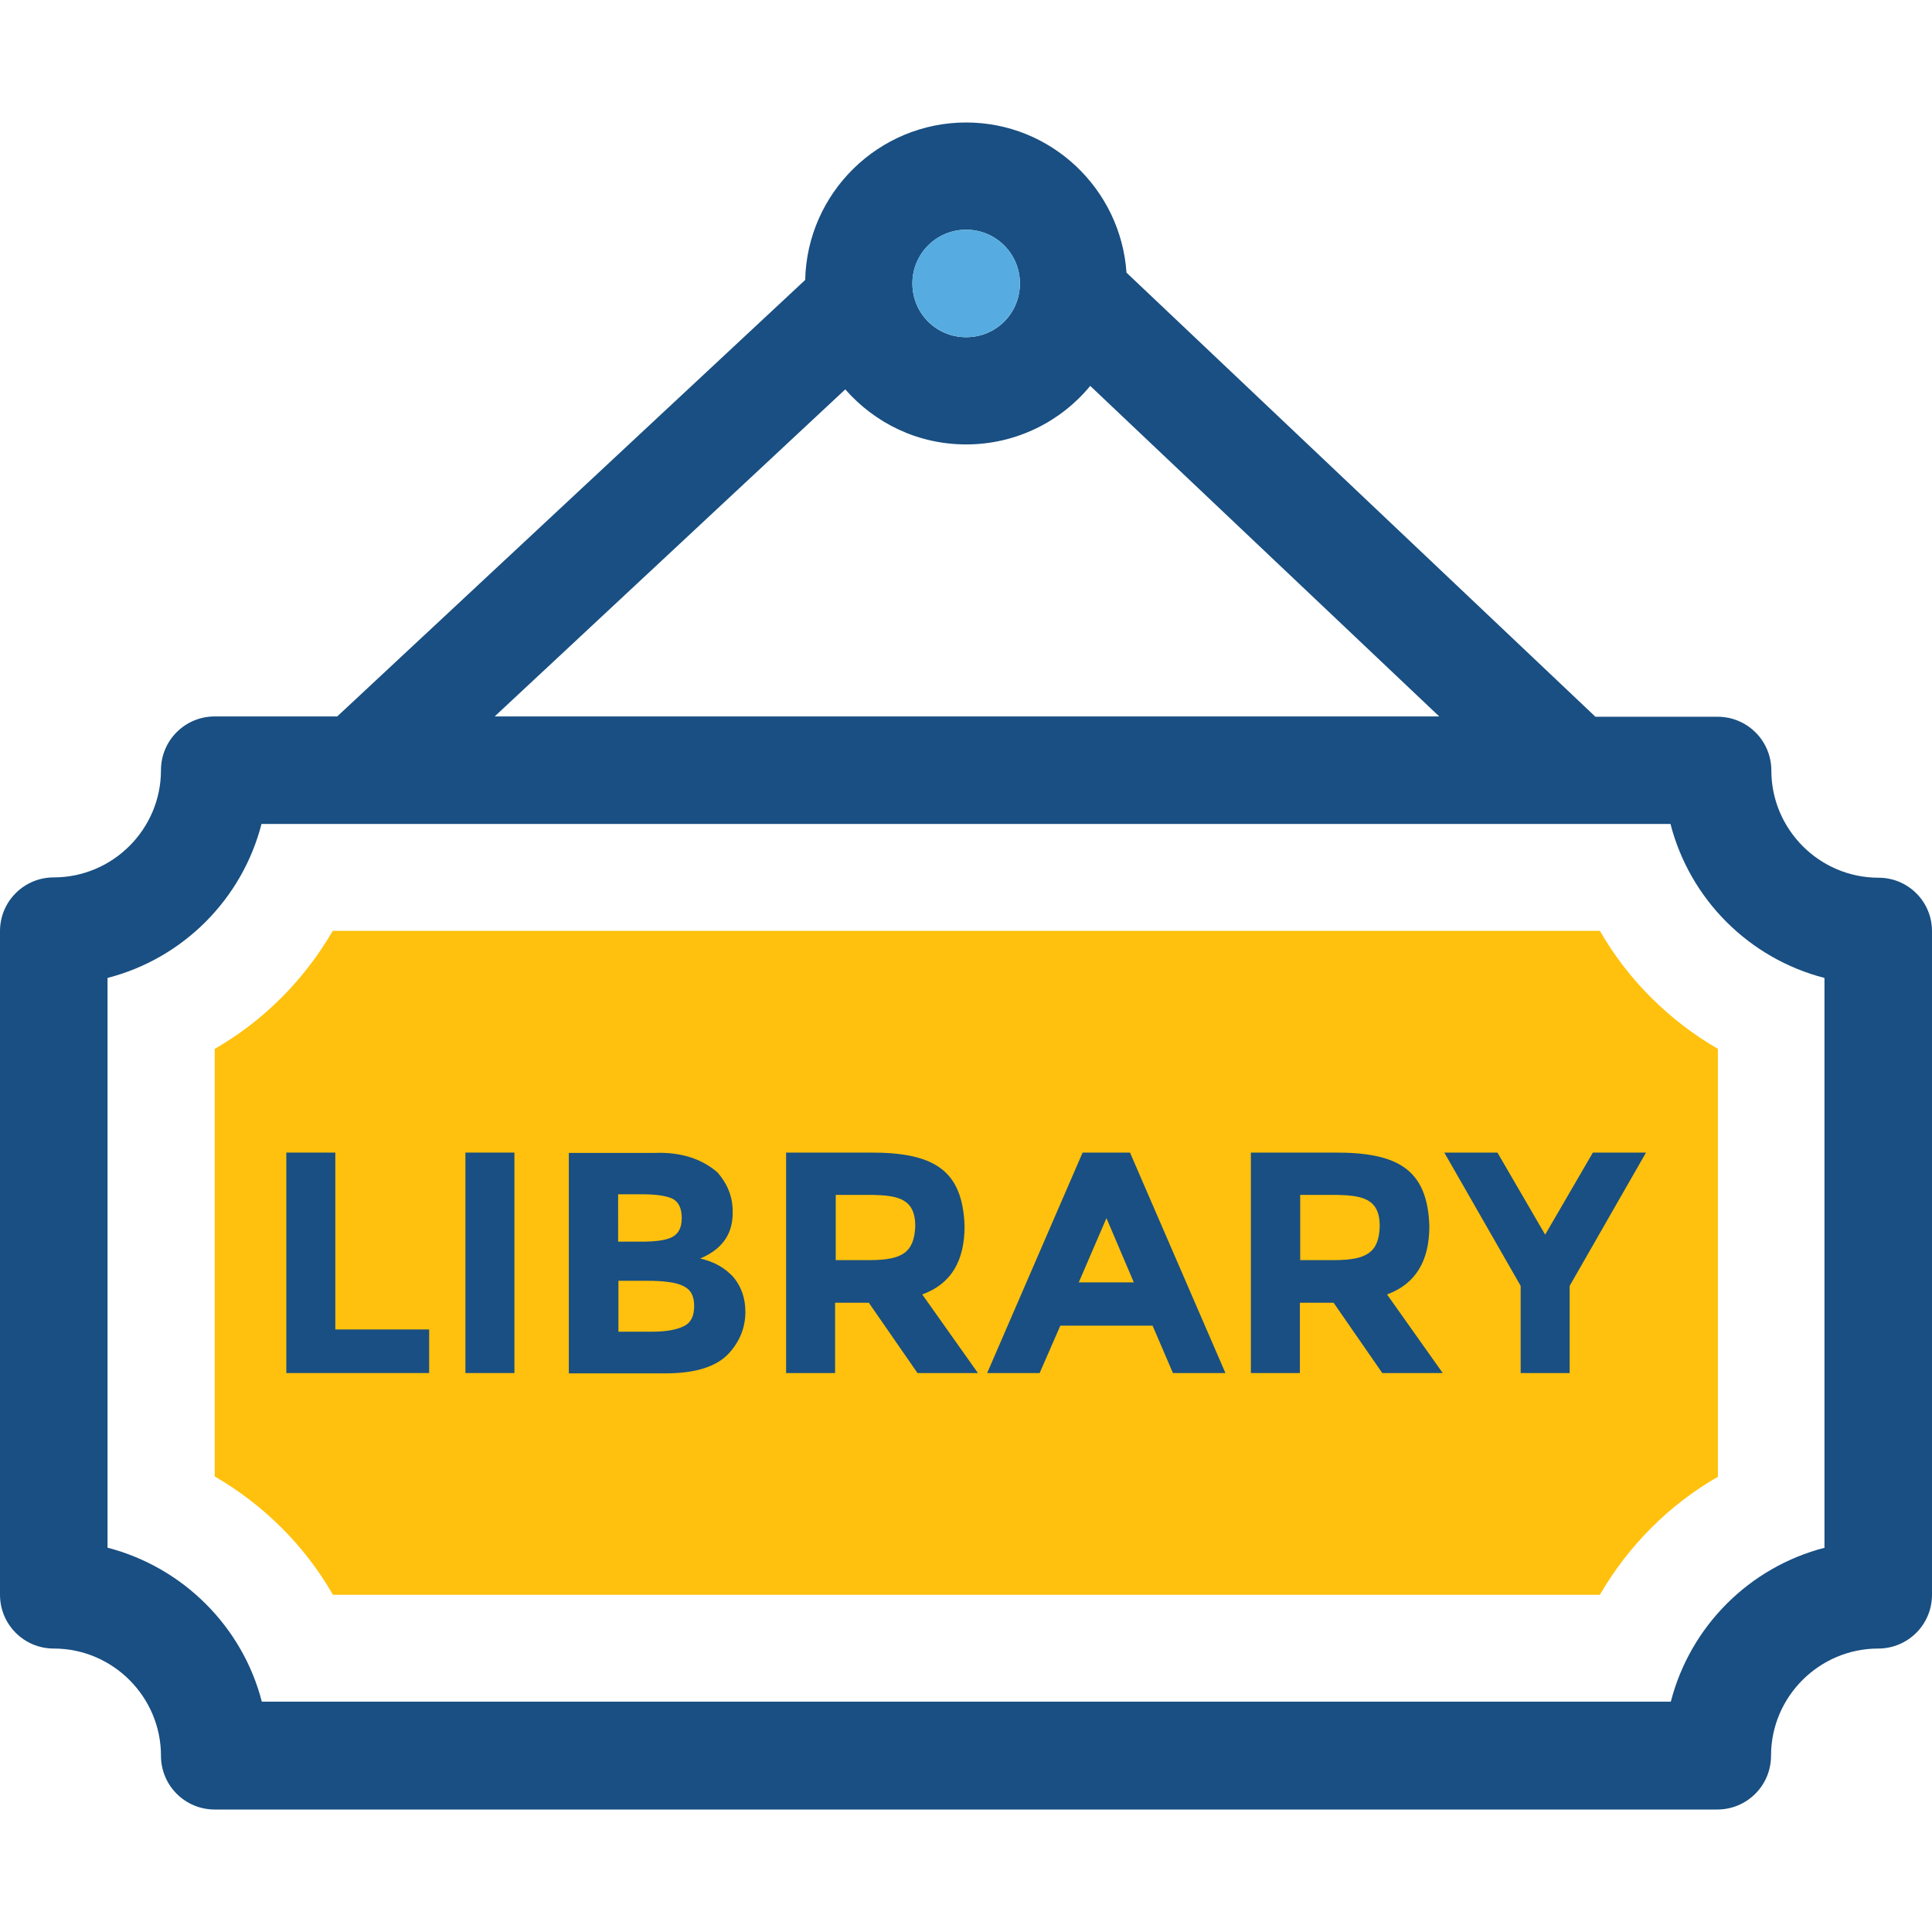
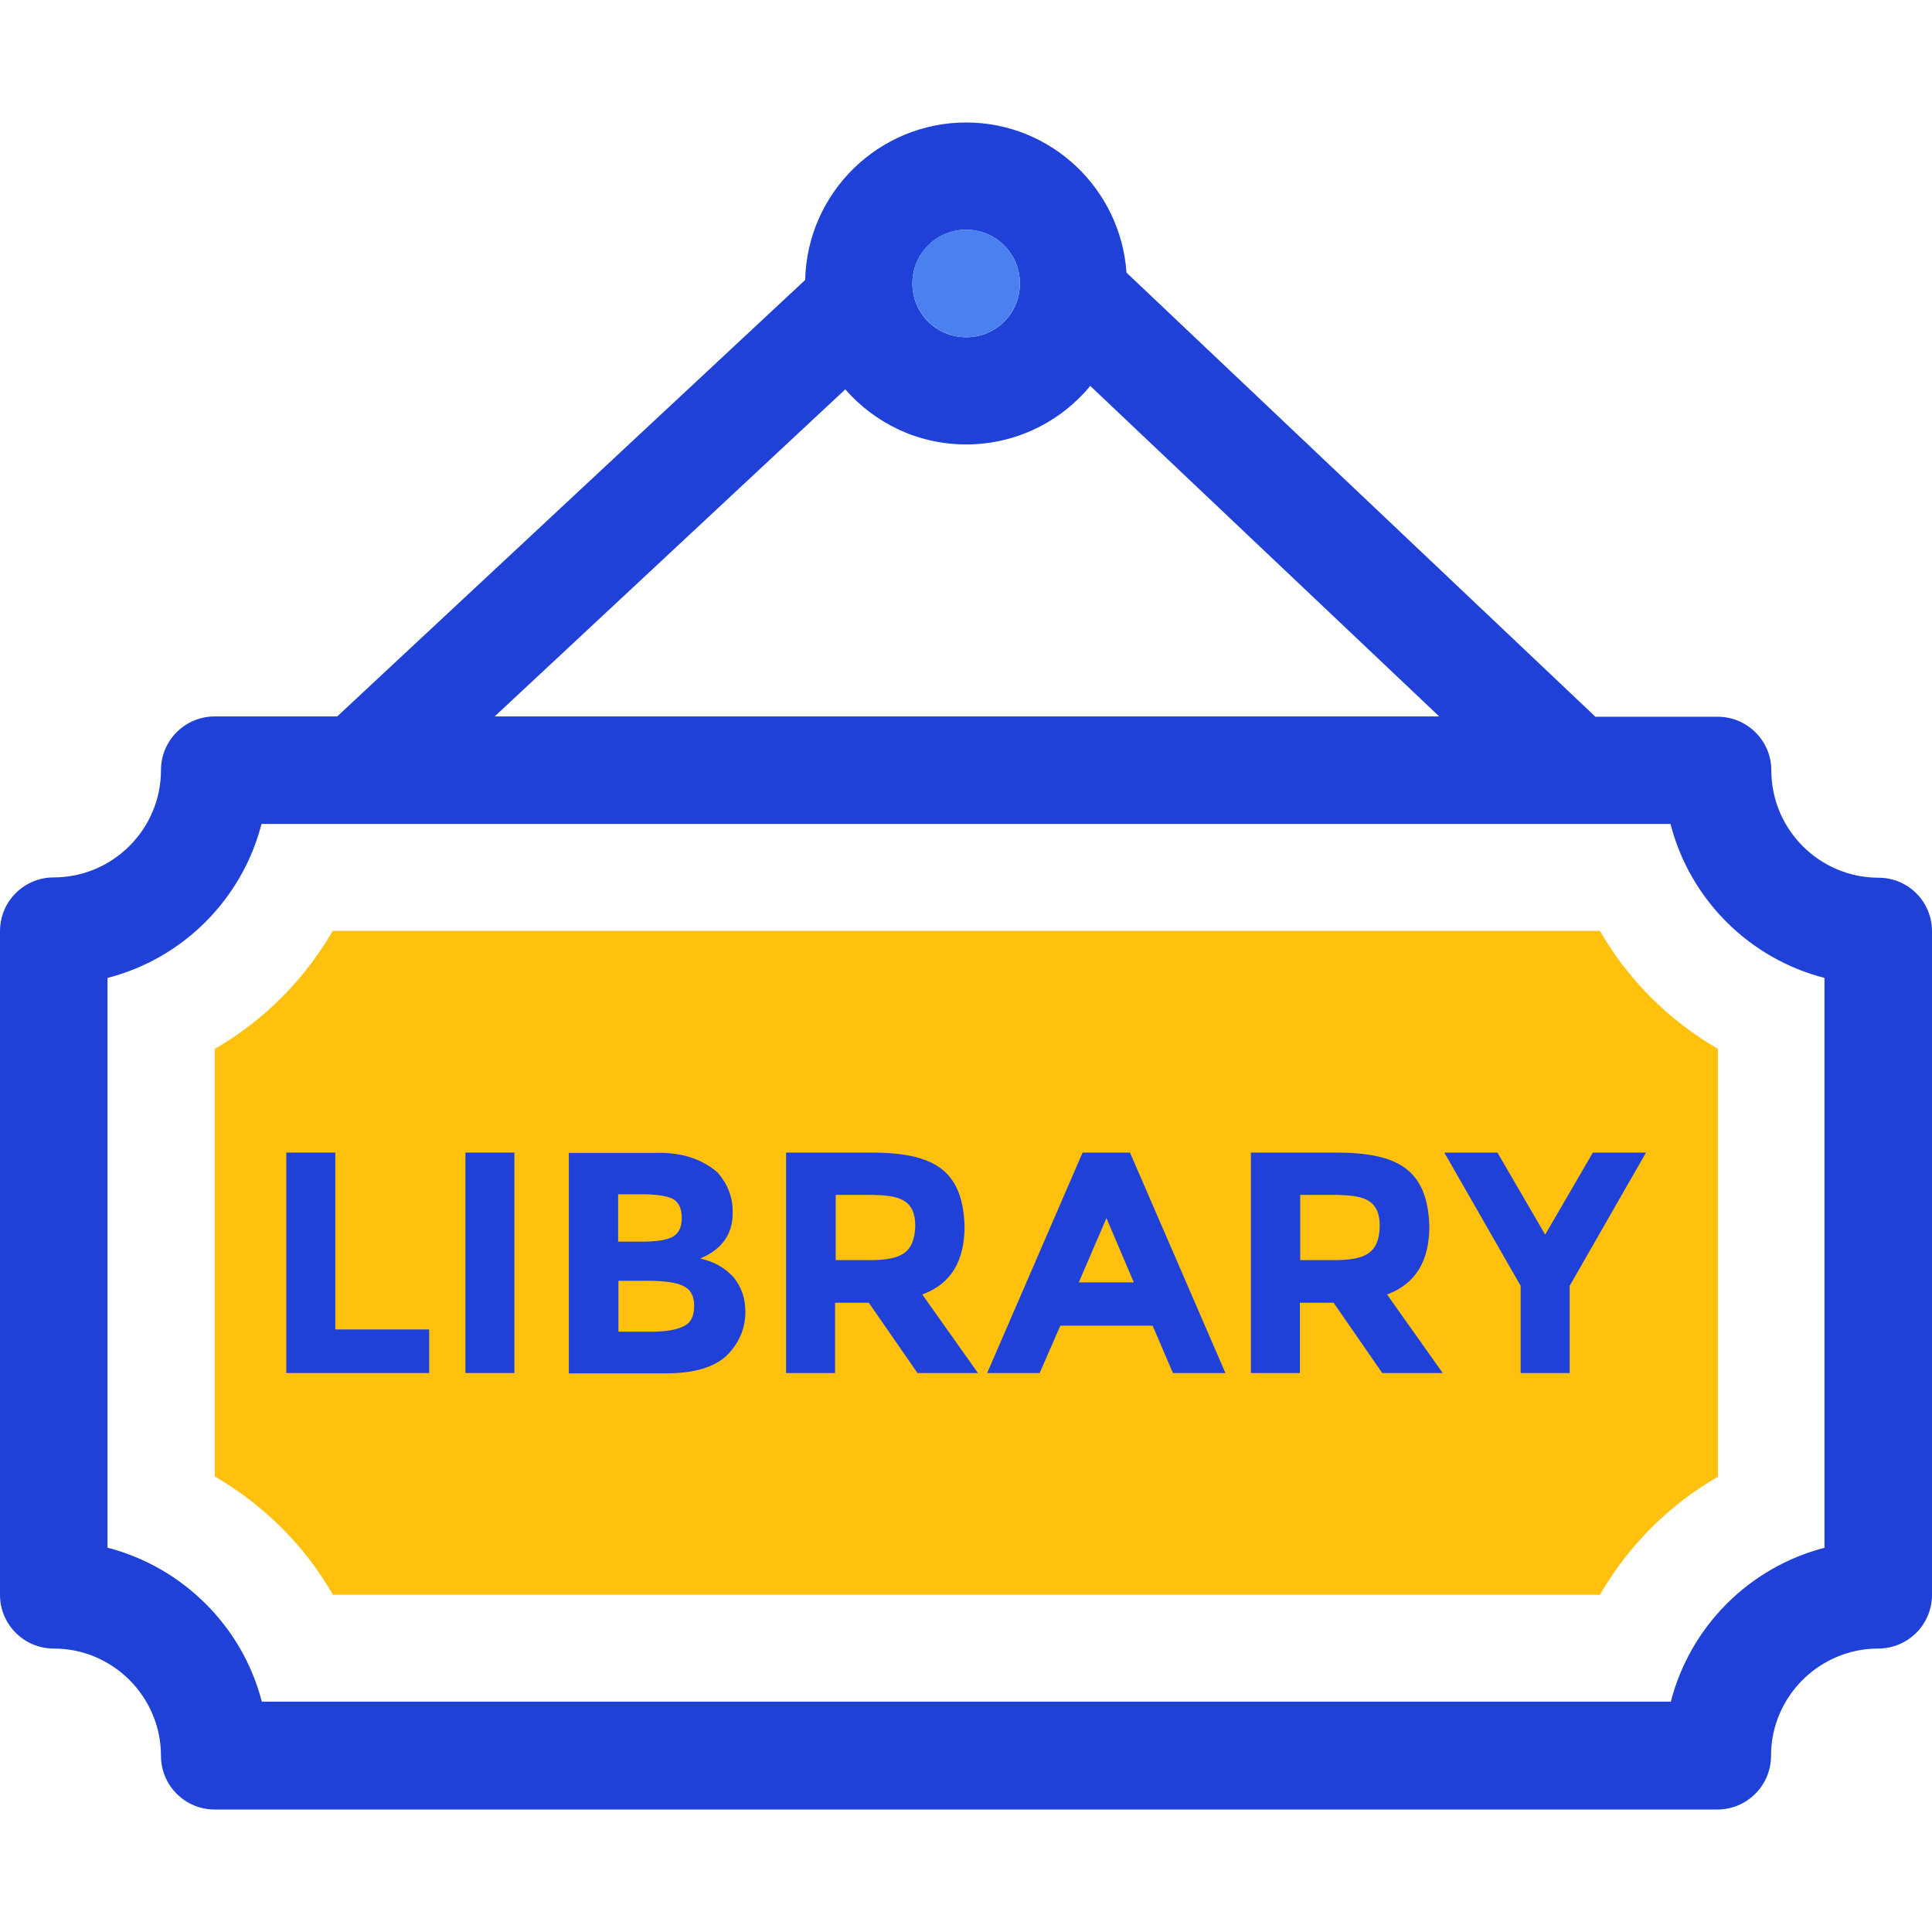
- <svg xmlns="http://www.w3.org/2000/svg" version="1.1" id="Layer_1" viewBox="0 0 392.598 392.598" xml:space="preserve" width="800px" height="800px" fill="#000000" transform="rotate(0)">
+ <svg xmlns="http://www.w3.org/2000/svg" version="1.1" id="Layer_1" viewBox="0 0 392.598 392.598" xml:space="preserve" width="800px" height="800px" fill="#000000">
  <g id="SVGRepo_bgCarrier" stroke-width="0" />
  <g id="SVGRepo_tracerCarrier" stroke-linecap="round" stroke-linejoin="round" />
  <g id="SVGRepo_iconCarrier">
-     <path style="fill:#194F82;" d="M381.737,178.36c-12.024,0-21.786-9.826-21.786-21.786c0-6.012-4.848-10.925-10.925-10.925h-24.824 l-95.289-90.246c-1.164-17.002-15.321-30.513-32.582-30.513c-17.778,0-32.323,14.287-32.711,32l-95.095,88.695H43.636 c-6.012,0-10.925,4.848-10.925,10.925c0,12.024-9.826,21.786-21.786,21.786C4.913,178.295,0,183.143,0,189.22v134.853 c0,6.012,4.848,10.925,10.925,10.925c12.024,0,21.786,9.826,21.786,21.786c0,6.012,4.848,10.925,10.925,10.925h305.325 c6.012,0,10.925-4.849,10.925-10.925c0-12.024,9.826-21.786,21.786-21.786c6.012,0,10.925-4.848,10.925-10.925V189.22 C392.598,183.208,387.749,178.36,381.737,178.36z M196.331,46.675c6.012,0,10.925,4.848,10.925,10.925s-4.848,10.925-10.925,10.925 s-10.925-4.848-10.925-10.925S190.319,46.675,196.331,46.675z M171.766,79.127c6.012,6.853,14.739,11.184,24.566,11.184 c10.15,0,19.265-4.655,25.212-11.895l70.917,67.168H100.525L171.766,79.127z M370.812,314.505 c-15.321,3.943-27.345,15.968-31.289,31.289H53.204c-3.943-15.321-16.097-27.345-31.354-31.289V198.723 c15.321-3.943,27.345-15.968,31.289-31.289h286.319c3.943,15.321,15.968,27.345,31.289,31.289v115.782H370.812z" />
+     <path style="fill:#1F41D8;" d="M381.737,178.36c-12.024,0-21.786-9.826-21.786-21.786c0-6.012-4.848-10.925-10.925-10.925h-24.824 l-95.289-90.246c-1.164-17.002-15.321-30.513-32.582-30.513c-17.778,0-32.323,14.287-32.711,32l-95.095,88.695H43.636 c-6.012,0-10.925,4.848-10.925,10.925c0,12.024-9.826,21.786-21.786,21.786C4.913,178.295,0,183.143,0,189.22v134.853 c0,6.012,4.848,10.925,10.925,10.925c12.024,0,21.786,9.826,21.786,21.786c0,6.012,4.848,10.925,10.925,10.925h305.325 c6.012,0,10.925-4.849,10.925-10.925c0-12.024,9.826-21.786,21.786-21.786c6.012,0,10.925-4.848,10.925-10.925V189.22 C392.598,183.208,387.749,178.36,381.737,178.36z M196.331,46.675c6.012,0,10.925,4.848,10.925,10.925s-4.848,10.925-10.925,10.925 s-10.925-4.848-10.925-10.925S190.319,46.675,196.331,46.675z M171.766,79.127c6.012,6.853,14.739,11.184,24.566,11.184 c10.15,0,19.265-4.655,25.212-11.895l70.917,67.168H100.525L171.766,79.127z M370.812,314.505 c-15.321,3.943-27.345,15.968-31.289,31.289H53.204c-3.943-15.321-16.097-27.345-31.354-31.289V198.723 c15.321-3.943,27.345-15.968,31.289-31.289h286.319c3.943,15.321,15.968,27.345,31.289,31.289v115.782H370.812z" />
    <path style="fill:#FFC10D;" d="M67.62,324.008c-5.689-9.891-13.964-18.166-23.984-23.984v-86.885 c9.891-5.689,18.166-13.964,23.984-23.984h257.487c5.689,9.891,13.964,18.166,23.984,23.984v86.949 c-9.891,5.689-18.166,13.964-23.984,23.984H67.62V324.008z" />
    <g>
-       <path style="fill:#194F82;" d="M196.008,249.147c-0.388-11.442-6.271-14.998-19.329-14.933h-16.937v44.8h9.956v-14.287h6.853 l9.891,14.287h12.283l-11.313-15.968C193.228,260.913,196.008,256.323,196.008,249.147z M177.067,256.065h-7.24v-13.253h7.499 c5.042,0.129,8.663,0.711,8.663,6.335C185.794,254.578,183.208,256,177.067,256.065z" />
-       <path style="fill:#194F82;" d="M290.457,249.147c-0.388-11.442-6.271-14.998-19.329-14.933H254.19v44.8h9.956v-14.287h6.853 l9.891,14.287h12.283l-11.313-15.968C287.612,260.913,290.457,256.323,290.457,249.147z M271.451,256.065h-7.24v-13.253h7.499 c5.042,0.129,8.663,0.711,8.663,6.335C280.242,254.578,277.592,256,271.451,256.065z" />
+       <path style="fill:#1F41D8;" d="M196.008,249.147c-0.388-11.442-6.271-14.998-19.329-14.933h-16.937v44.8h9.956v-14.287h6.853 l9.891,14.287h12.283l-11.313-15.968C193.228,260.913,196.008,256.323,196.008,249.147z M177.067,256.065h-7.24v-13.253h7.499 c5.042,0.129,8.663,0.711,8.663,6.335C185.794,254.578,183.208,256,177.067,256.065z" />
+       <path style="fill:#1F41D8;" d="M290.457,249.147c-0.388-11.442-6.271-14.998-19.329-14.933H254.19v44.8h9.956v-14.287h6.853 l9.891,14.287h12.283l-11.313-15.968C287.612,260.913,290.457,256.323,290.457,249.147z M271.451,256.065h-7.24v-13.253h7.499 c5.042,0.129,8.663,0.711,8.663,6.335C280.242,254.578,277.592,256,271.451,256.065z" />
    </g>
-     <path style="fill:#56ACE0;" d="M196.331,68.525c6.012,0,10.925-4.848,10.925-10.925c0-6.012-4.848-10.925-10.925-10.925 s-10.925,4.848-10.925,10.925S190.319,68.525,196.331,68.525z" />
+     <path style="fill:#4A80F0;" d="M196.331,68.525c6.012,0,10.925-4.848,10.925-10.925c0-6.012-4.848-10.925-10.925-10.925 s-10.925,4.848-10.925,10.925S190.319,68.525,196.331,68.525z" />
    <g>
-       <polygon style="fill:#194F82;" points="68.137,234.214 58.182,234.214 58.182,279.014 87.208,279.014 87.208,270.158 68.137,270.158 " />
-       <rect x="94.578" y="234.214" style="fill:#194F82;" width="9.956" height="44.8" />
-       <path style="fill:#194F82;" d="M142.287,255.741c4.913-2.069,6.723-5.495,6.594-9.632c0-2.909-1.034-5.495-3.038-7.822 c-3.232-2.844-7.564-4.202-12.8-4.008h-17.455v44.8h19.653c6.206,0,10.537-1.422,12.994-4.202c2.133-2.392,3.232-5.172,3.232-8.275 c0-2.844-0.84-5.172-2.457-7.111C147.265,257.616,145.131,256.388,142.287,255.741z M125.608,242.683h4.784 c2.909,0,5.042,0.323,6.271,0.905c1.228,0.646,1.875,1.939,1.875,3.943s-0.711,3.232-2.004,3.879 c-1.293,0.646-3.426,0.905-6.206,0.905h-4.719L125.608,242.683L125.608,242.683z M138.925,269.511 c-1.487,0.711-3.556,1.099-6.4,1.099h-6.853v-10.343h5.883c3.297,0,5.818,0.323,7.24,1.034c1.552,0.711,2.263,2.004,2.263,4.073 C141.059,267.442,140.412,268.8,138.925,269.511z" />
-       <path style="fill:#194F82;" d="M219.992,234.214l-19.394,44.8h10.667l4.202-9.632h18.747l4.137,9.632h10.667l-19.394-44.8H219.992z M219.216,260.59l5.624-13.059l5.56,13.059H219.216z" />
-       <polygon style="fill:#194F82;" points="313.988,250.893 304.291,234.214 293.495,234.214 309.01,261.301 309.01,279.014 318.966,279.014 318.966,261.301 334.481,234.214 323.685,234.214 " />
+       <polygon style="fill:#1F41D8;" points="68.137,234.214 58.182,234.214 58.182,279.014 87.208,279.014 87.208,270.158 68.137,270.158 " />
+       <rect x="94.578" y="234.214" style="fill:#1F41D8;" width="9.956" height="44.8" />
+       <path style="fill:#1F41D8;" d="M142.287,255.741c4.913-2.069,6.723-5.495,6.594-9.632c0-2.909-1.034-5.495-3.038-7.822 c-3.232-2.844-7.564-4.202-12.8-4.008h-17.455v44.8h19.653c6.206,0,10.537-1.422,12.994-4.202c2.133-2.392,3.232-5.172,3.232-8.275 c0-2.844-0.84-5.172-2.457-7.111C147.265,257.616,145.131,256.388,142.287,255.741z M125.608,242.683h4.784 c2.909,0,5.042,0.323,6.271,0.905c1.228,0.646,1.875,1.939,1.875,3.943s-0.711,3.232-2.004,3.879 c-1.293,0.646-3.426,0.905-6.206,0.905h-4.719L125.608,242.683L125.608,242.683z M138.925,269.511 c-1.487,0.711-3.556,1.099-6.4,1.099h-6.853v-10.343h5.883c3.297,0,5.818,0.323,7.24,1.034c1.552,0.711,2.263,2.004,2.263,4.073 C141.059,267.442,140.412,268.8,138.925,269.511z" />
+       <path style="fill:#1F41D8;" d="M219.992,234.214l-19.394,44.8h10.667l4.202-9.632h18.747l4.137,9.632h10.667l-19.394-44.8H219.992z M219.216,260.59l5.624-13.059l5.56,13.059H219.216z" />
+       <polygon style="fill:#1F41D8;" points="313.988,250.893 304.291,234.214 293.495,234.214 309.01,261.301 309.01,279.014 318.966,279.014 318.966,261.301 334.481,234.214 323.685,234.214 " />
    </g>
  </g>
</svg>
